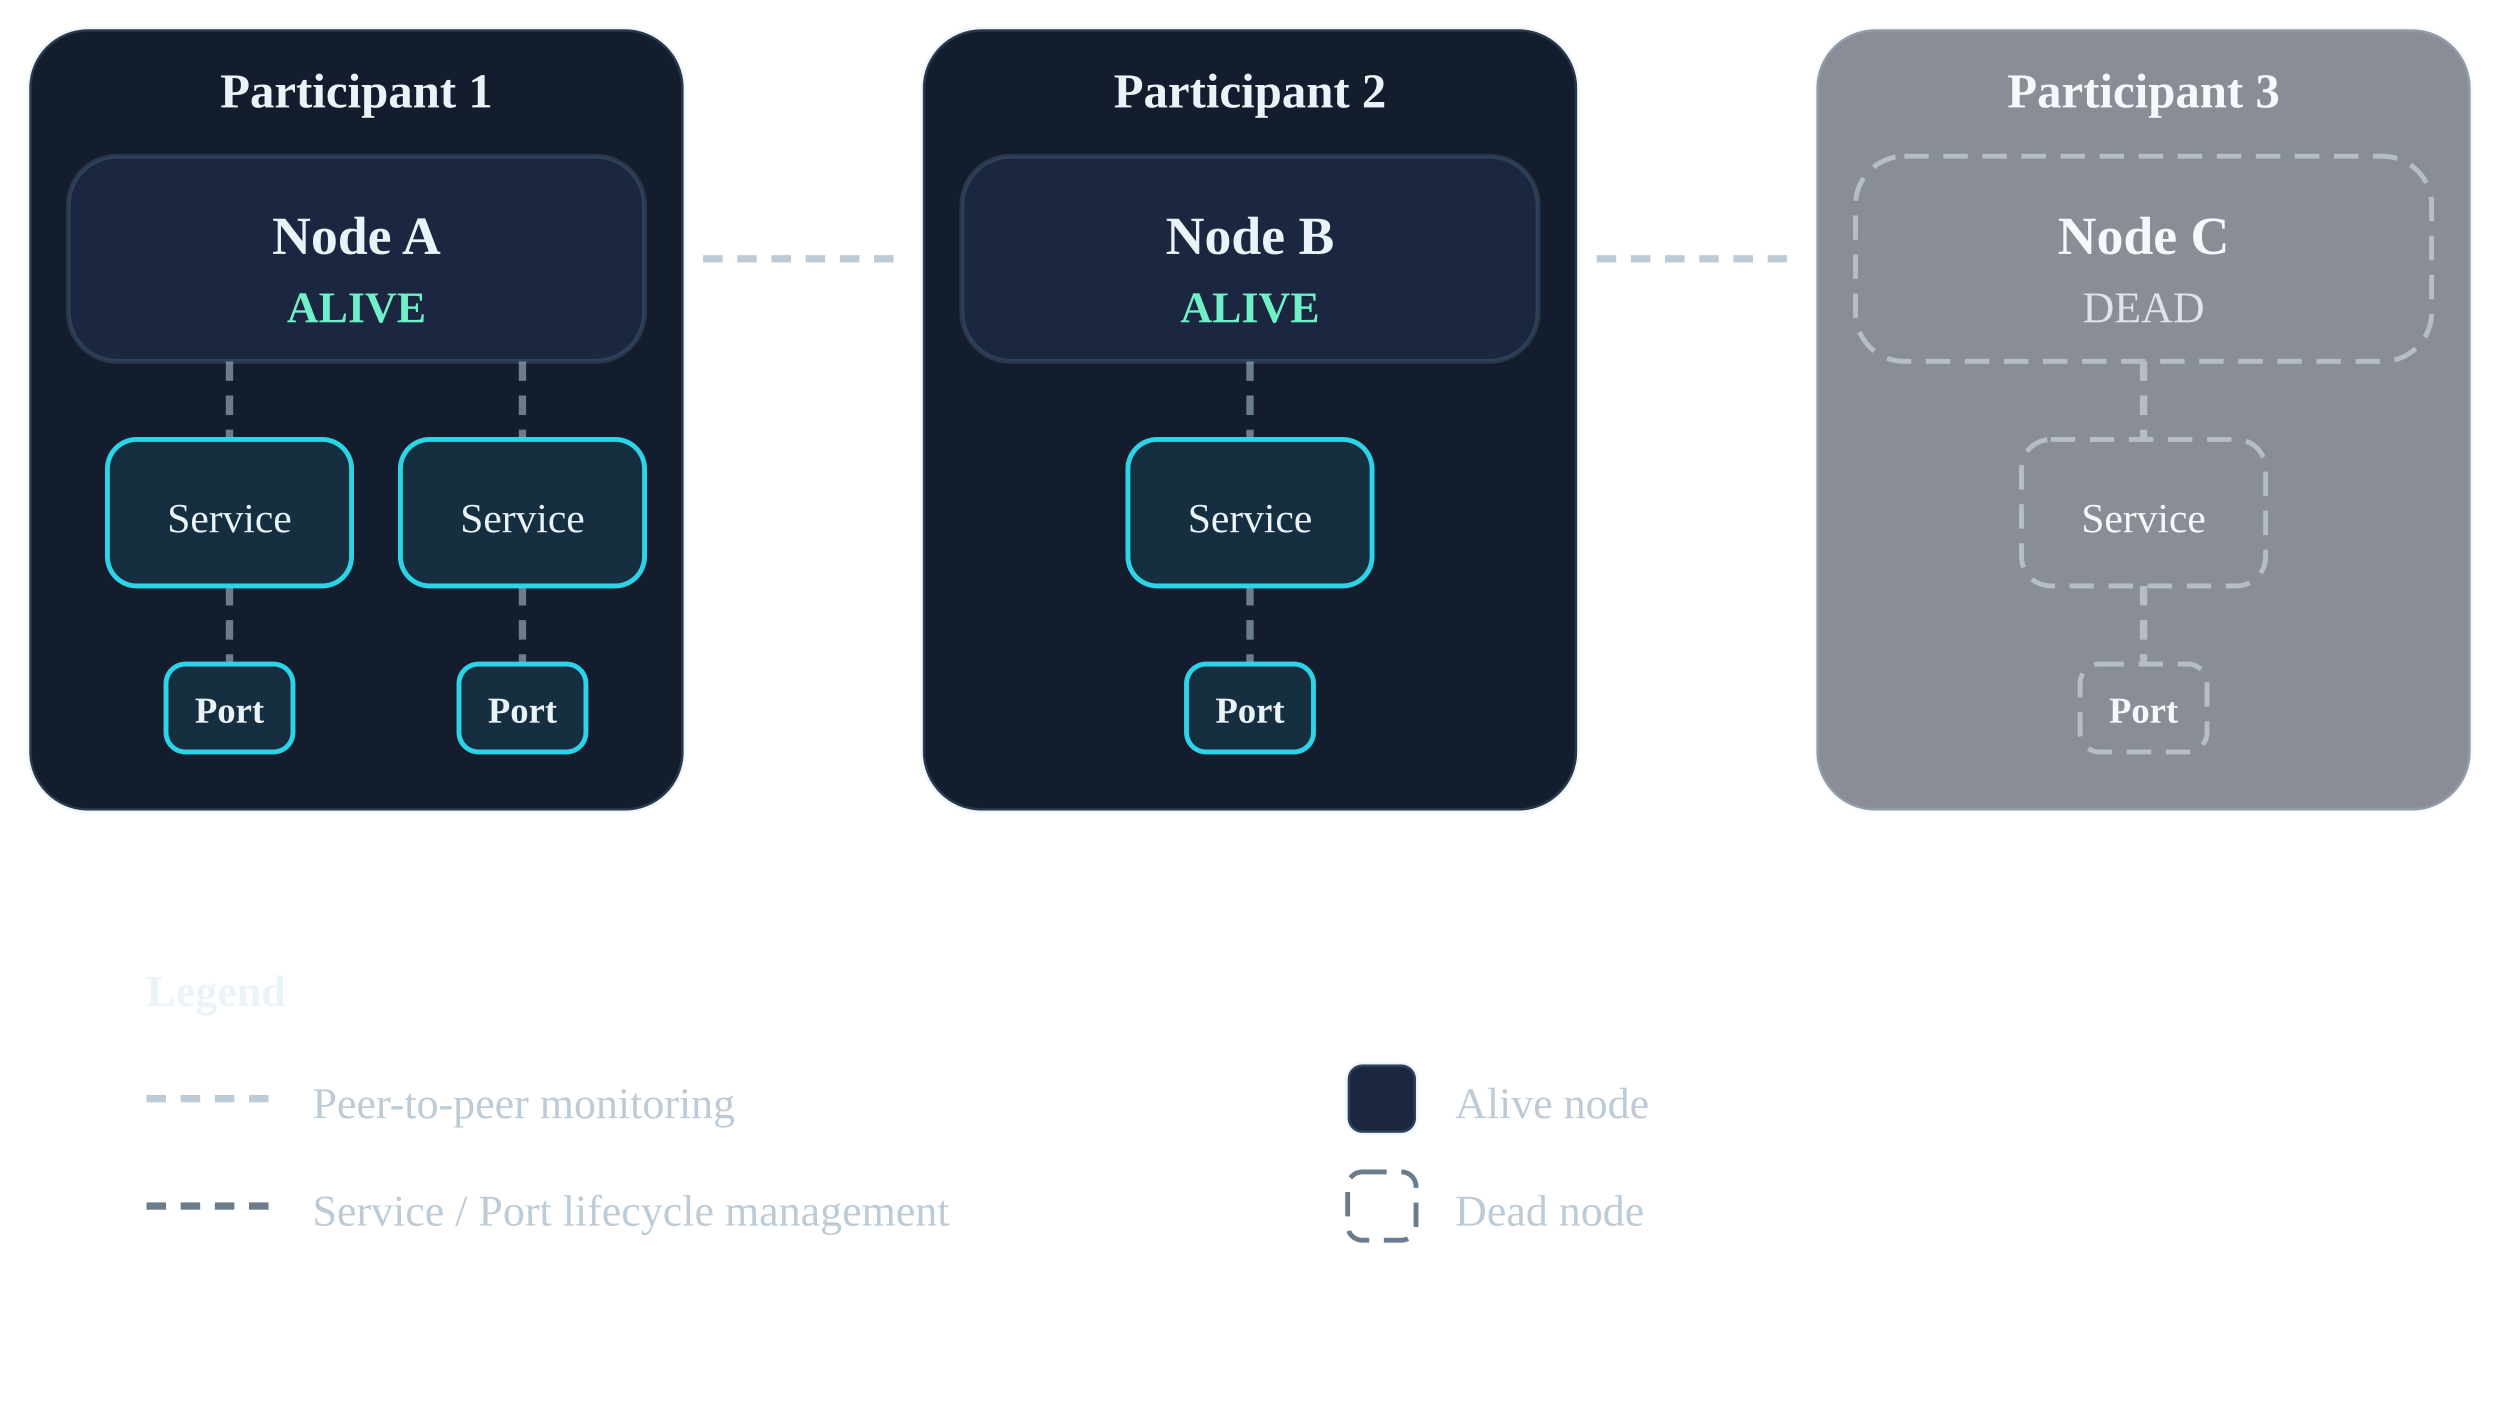
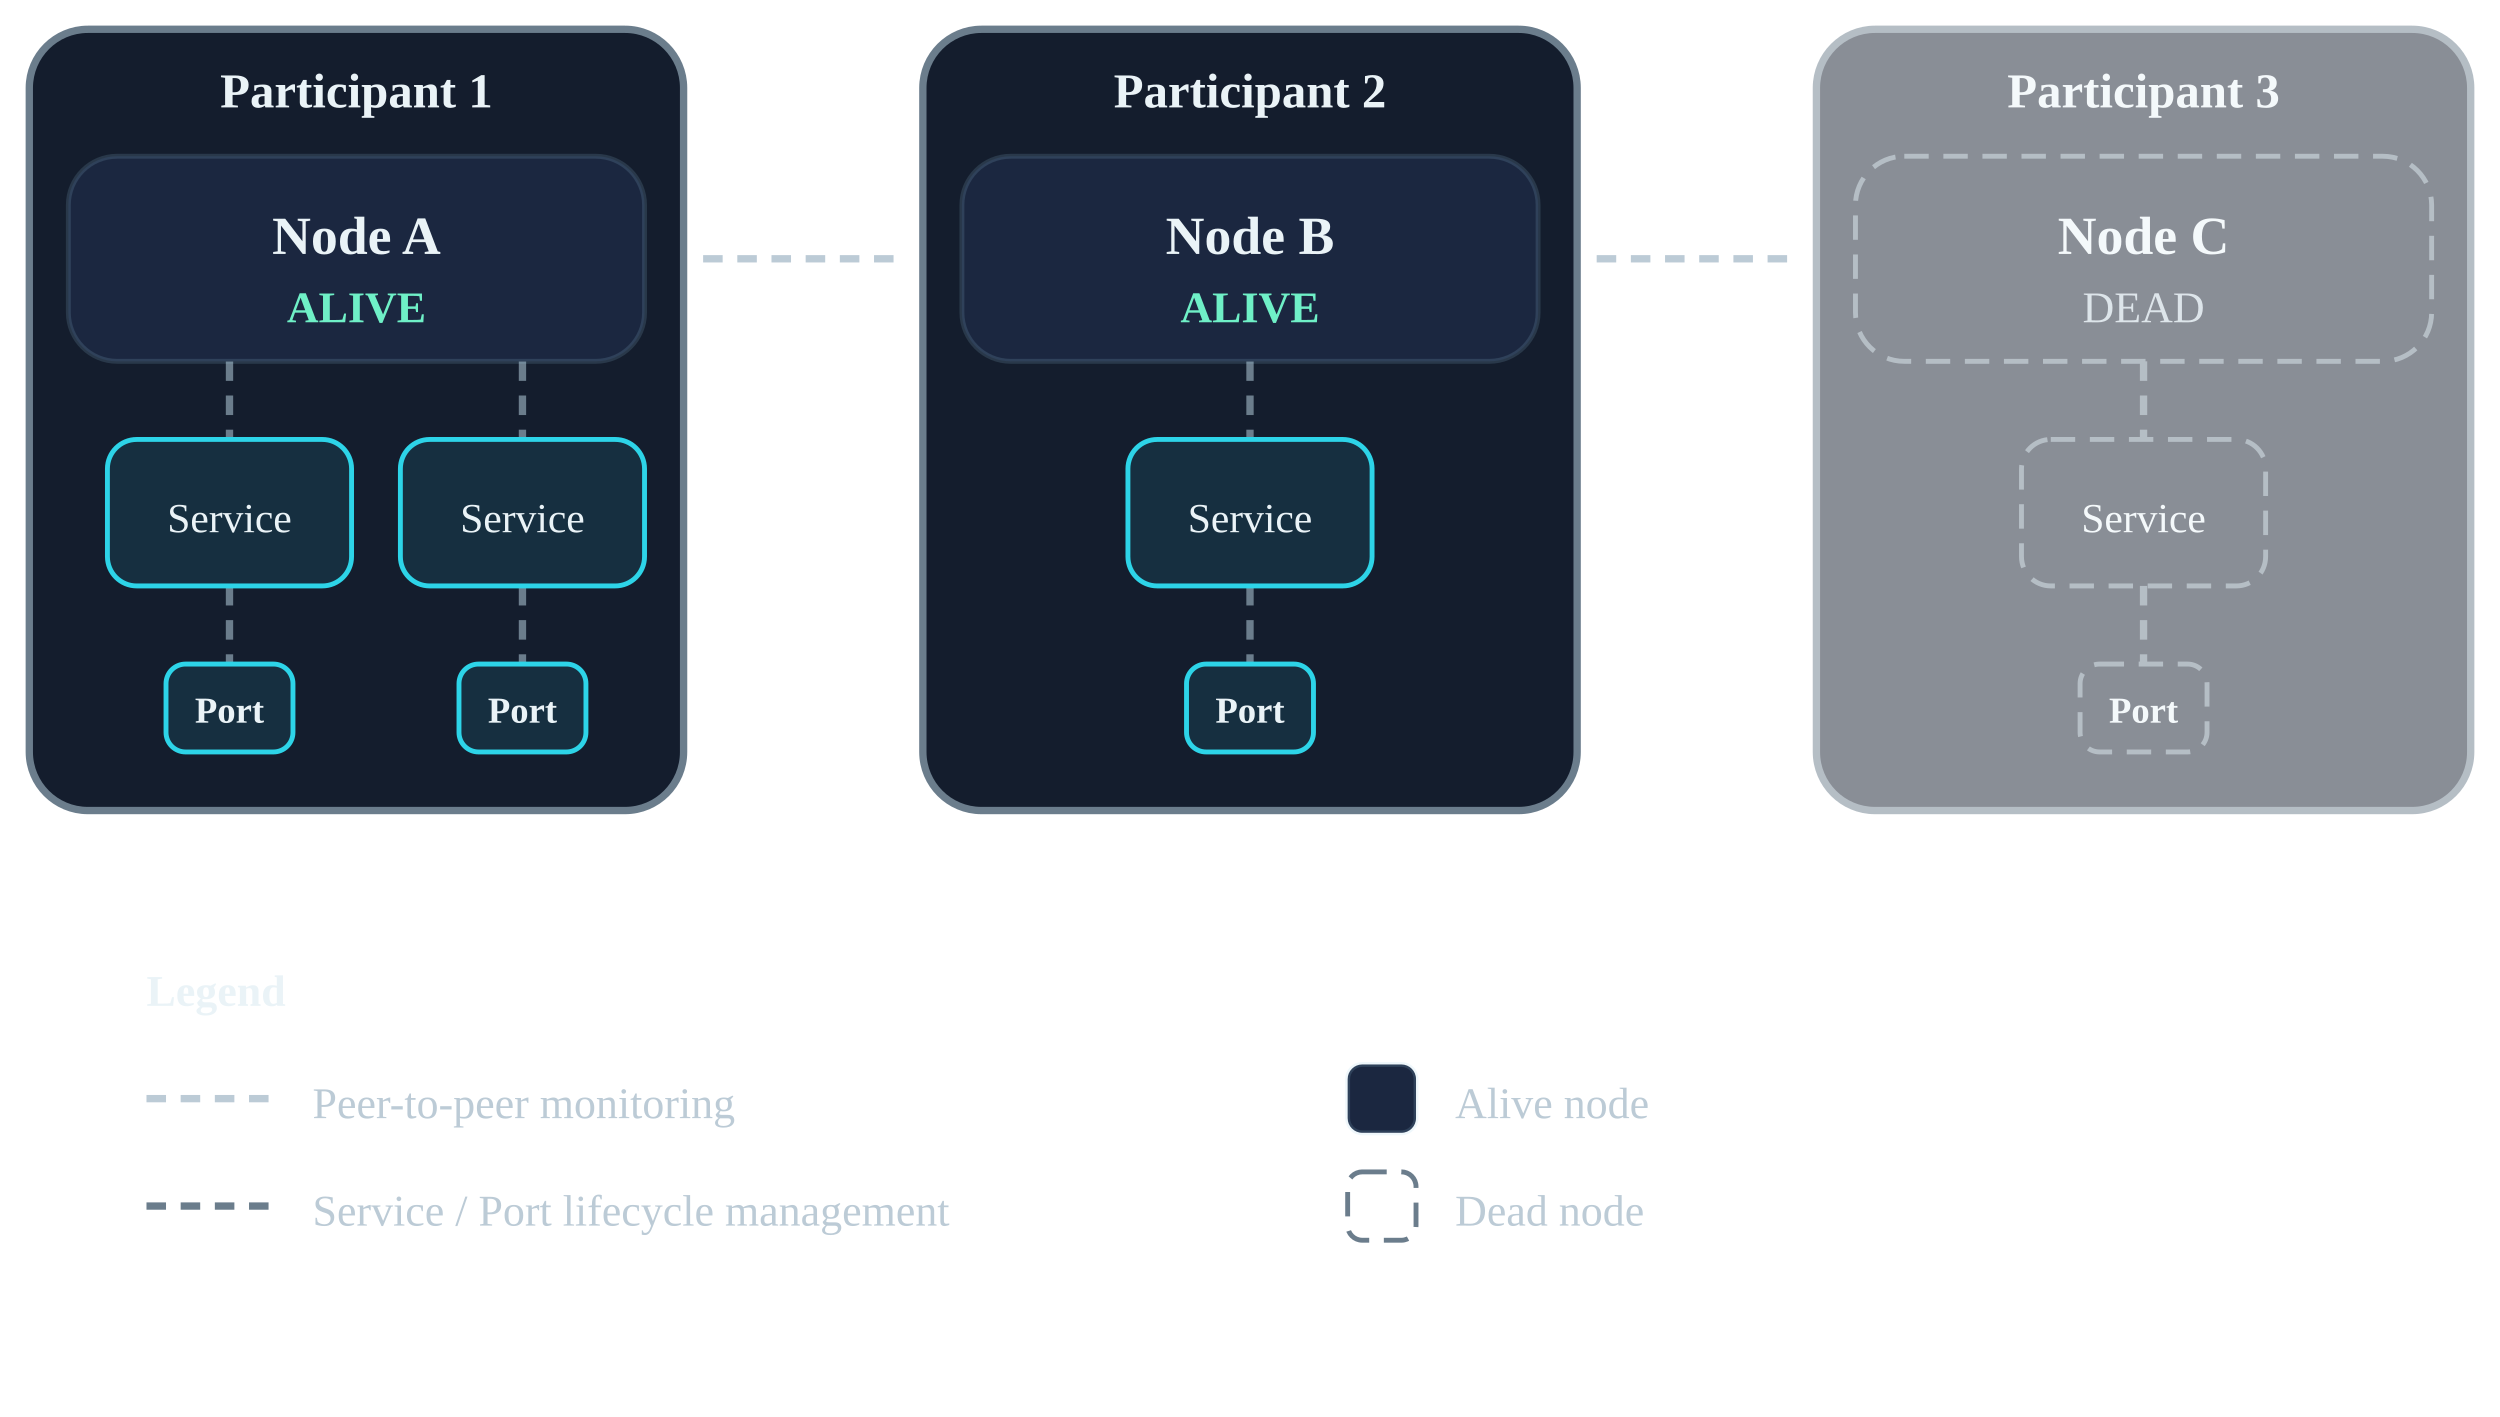
<svg xmlns="http://www.w3.org/2000/svg" viewBox="44 26 512 290" role="img" aria-label="Lifecycle management via nodes">
  <style>
-     .nl-part   { fill: var(--ix-surface, #141d2d); stroke: var(--ix-line, rgba(150,200,230,0.16)); stroke-width: 1; }
+     .nl-part   { fill: var(--ix-surface, #141d2d); stroke: var(--ix-muted-2, #6b7d8c); stroke-width: 1.5; }
    .nl-part-t { font-family: var(--font-stack, sans-serif); font-weight: 600; font-size: 10px; fill: var(--ix-text, #eaf3f7); }
    .nl-node   { fill: var(--ix-surface-2, #1b2740); stroke: var(--ix-line, rgba(150,200,230,0.16)); stroke-width: 1; }
    .nl-svc    { fill: rgba(45,212,232,0.10); stroke: var(--ix-ice, #2dd4e8); stroke-width: 1; }
    .nl-port   { fill: rgba(45,212,232,0.10); stroke: var(--ix-ice, #2dd4e8); stroke-width: 1; }
    .nl-d      { fill: none; stroke: var(--ix-muted-2, #6b7d8c); stroke-width: 1; stroke-dasharray: 5 3; }
    .nl-node-t { font-family: var(--font-stack, sans-serif); font-weight: 600; font-size: 11px; fill: var(--ix-text, #eaf3f7); }
    .nl-sub    { font-family: var(--font-stack, sans-serif); font-size: 9px; fill: var(--ix-muted, #bccbd6); }
    .nl-alive  { font-family: var(--font-stack, sans-serif); font-weight: 600; font-size: 9px; fill: var(--ix-mint, #6ff0c7); }
    .nl-svc-t  { font-family: var(--font-stack, sans-serif); font-size: 8.5px; fill: var(--ix-text, #eaf3f7); }
    .nl-port-t { font-family: var(--font-stack, sans-serif); font-weight: 600; font-size: 7.5px; fill: var(--ix-text, #eaf3f7); }
    .nl-mon    { stroke: var(--ix-muted, #bccbd6); stroke-width: 1.5; stroke-dasharray: 4 3; fill: none; }
    .nl-mgmt   { stroke: var(--ix-muted-2, #6b7d8c); stroke-width: 1.5; stroke-dasharray: 4 3; fill: none; }
    .nl-legend { fill: var(--ix-bg-2, #080d16); stroke: var(--ix-line, rgba(150,200,230,0.16)); stroke-width: 1; }
    .nl-leg-h  { font-family: var(--font-stack, sans-serif); font-weight: 600; font-size: 9px; fill: var(--ix-text, #eaf3f7); }
    .nl-leg-t  { font-family: var(--font-stack, sans-serif); font-size: 9px; fill: var(--ix-muted, #bccbd6); }
  </style>
  <line class="nl-mon" x1="188" y1="79" x2="229" y2="79" />
  <line class="nl-mon" x1="371" y1="79" x2="412" y2="79" />
  <rect class="nl-part" x="50" y="32" width="134" height="160" rx="12" />
  <text class="nl-part-t" x="117" y="48" text-anchor="middle">Participant 1</text>
  <line class="nl-mgmt" x1="91" y1="100" x2="91" y2="116" />
  <line class="nl-mgmt" x1="151" y1="100" x2="151" y2="116" />
  <line class="nl-mgmt" x1="91" y1="146" x2="91" y2="162" />
  <line class="nl-mgmt" x1="151" y1="146" x2="151" y2="162" />
  <rect class="nl-node" x="58" y="58" width="118" height="42" rx="10" />
  <text class="nl-node-t" x="117" y="78" text-anchor="middle">Node A</text>
  <text class="nl-alive" x="117" y="92" text-anchor="middle">ALIVE</text>
  <rect class="nl-svc" x="66" y="116" width="50" height="30" rx="6" />
  <text class="nl-svc-t" x="91" y="135" text-anchor="middle">Service</text>
  <rect class="nl-svc" x="126" y="116" width="50" height="30" rx="6" />
  <text class="nl-svc-t" x="151" y="135" text-anchor="middle">Service</text>
  <rect class="nl-port" x="78" y="162" width="26" height="18" rx="4" />
  <text class="nl-port-t" x="91" y="174" text-anchor="middle">Port</text>
  <rect class="nl-port" x="138" y="162" width="26" height="18" rx="4" />
  <text class="nl-port-t" x="151" y="174" text-anchor="middle">Port</text>
  <rect class="nl-part" x="233" y="32" width="134" height="160" rx="12" />
  <text class="nl-part-t" x="300" y="48" text-anchor="middle">Participant 2</text>
  <line class="nl-mgmt" x1="300" y1="100" x2="300" y2="116" />
  <line class="nl-mgmt" x1="300" y1="146" x2="300" y2="162" />
  <rect class="nl-node" x="241" y="58" width="118" height="42" rx="10" />
  <text class="nl-node-t" x="300" y="78" text-anchor="middle">Node B</text>
  <text class="nl-alive" x="300" y="92" text-anchor="middle">ALIVE</text>
  <rect class="nl-svc" x="275" y="116" width="50" height="30" rx="6" />
  <text class="nl-svc-t" x="300" y="135" text-anchor="middle">Service</text>
  <rect class="nl-port" x="287" y="162" width="26" height="18" rx="4" />
  <text class="nl-port-t" x="300" y="174" text-anchor="middle">Port</text>
  <g opacity="0.5">
    <rect class="nl-part" x="416" y="32" width="134" height="160" rx="12" />
    <text class="nl-part-t" x="483" y="48" text-anchor="middle">Participant 3</text>
    <line class="nl-mgmt" x1="483" y1="100" x2="483" y2="116" />
    <line class="nl-mgmt" x1="483" y1="146" x2="483" y2="162" />
    <rect class="nl-d" x="424" y="58" width="118" height="42" rx="10" />
    <text class="nl-node-t" x="483" y="78" text-anchor="middle">Node C</text>
    <text class="nl-sub" x="483" y="92" text-anchor="middle">DEAD</text>
    <rect class="nl-d" x="458" y="116" width="50" height="30" rx="6" />
    <text class="nl-svc-t" x="483" y="135" text-anchor="middle">Service</text>
    <rect class="nl-d" x="470" y="162" width="26" height="18" rx="4" />
    <text class="nl-port-t" x="483" y="174" text-anchor="middle">Port</text>
  </g>
  <text class="nl-leg-h" x="74" y="232" text-anchor="start">Legend</text>
  <line class="nl-mon" x1="74" y1="251" x2="100" y2="251" />
  <text class="nl-leg-t" x="108" y="255" text-anchor="start">Peer-to-peer monitoring</text>
  <line class="nl-mgmt" x1="74" y1="273" x2="100" y2="273" />
  <text class="nl-leg-t" x="108" y="277" text-anchor="start">Service / Port lifecycle management</text>
  <rect class="nl-node" x="320" y="244" width="14" height="14" rx="3" />
  <text class="nl-leg-t" x="342" y="255" text-anchor="start">Alive node</text>
  <rect class="nl-d" x="320" y="266" width="14" height="14" rx="3" />
  <text class="nl-leg-t" x="342" y="277" text-anchor="start">Dead node</text>
</svg>
